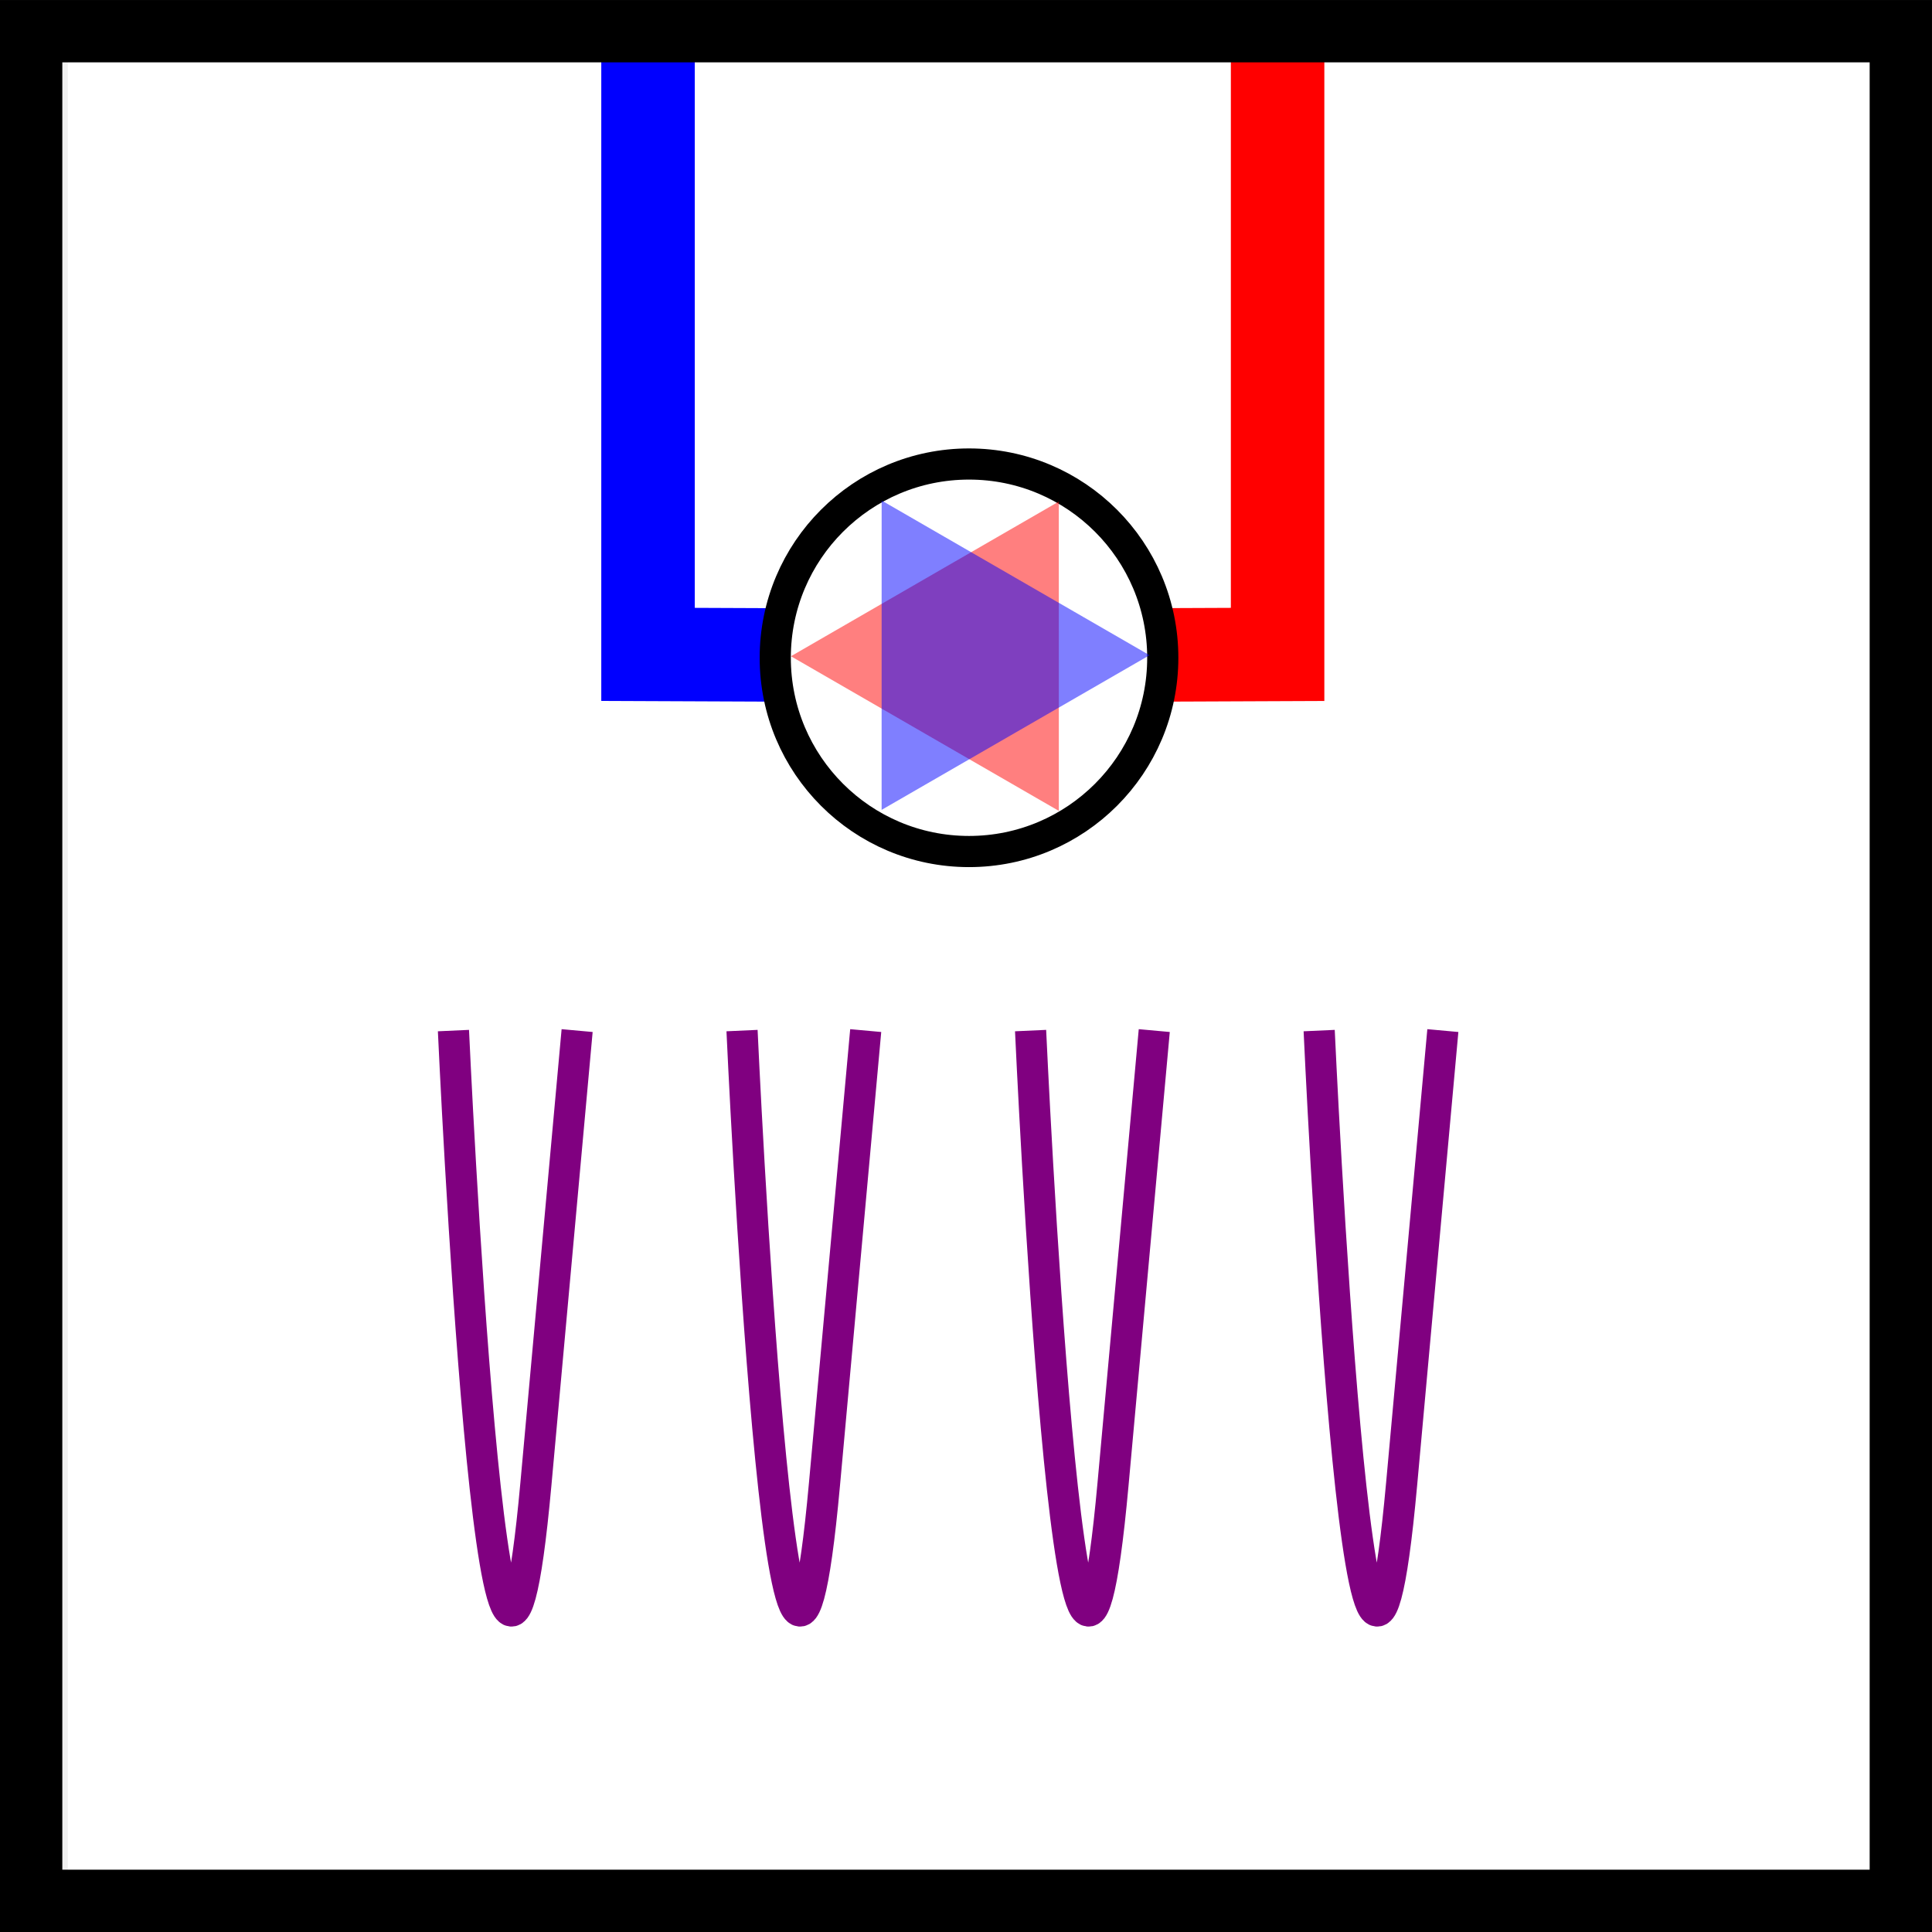
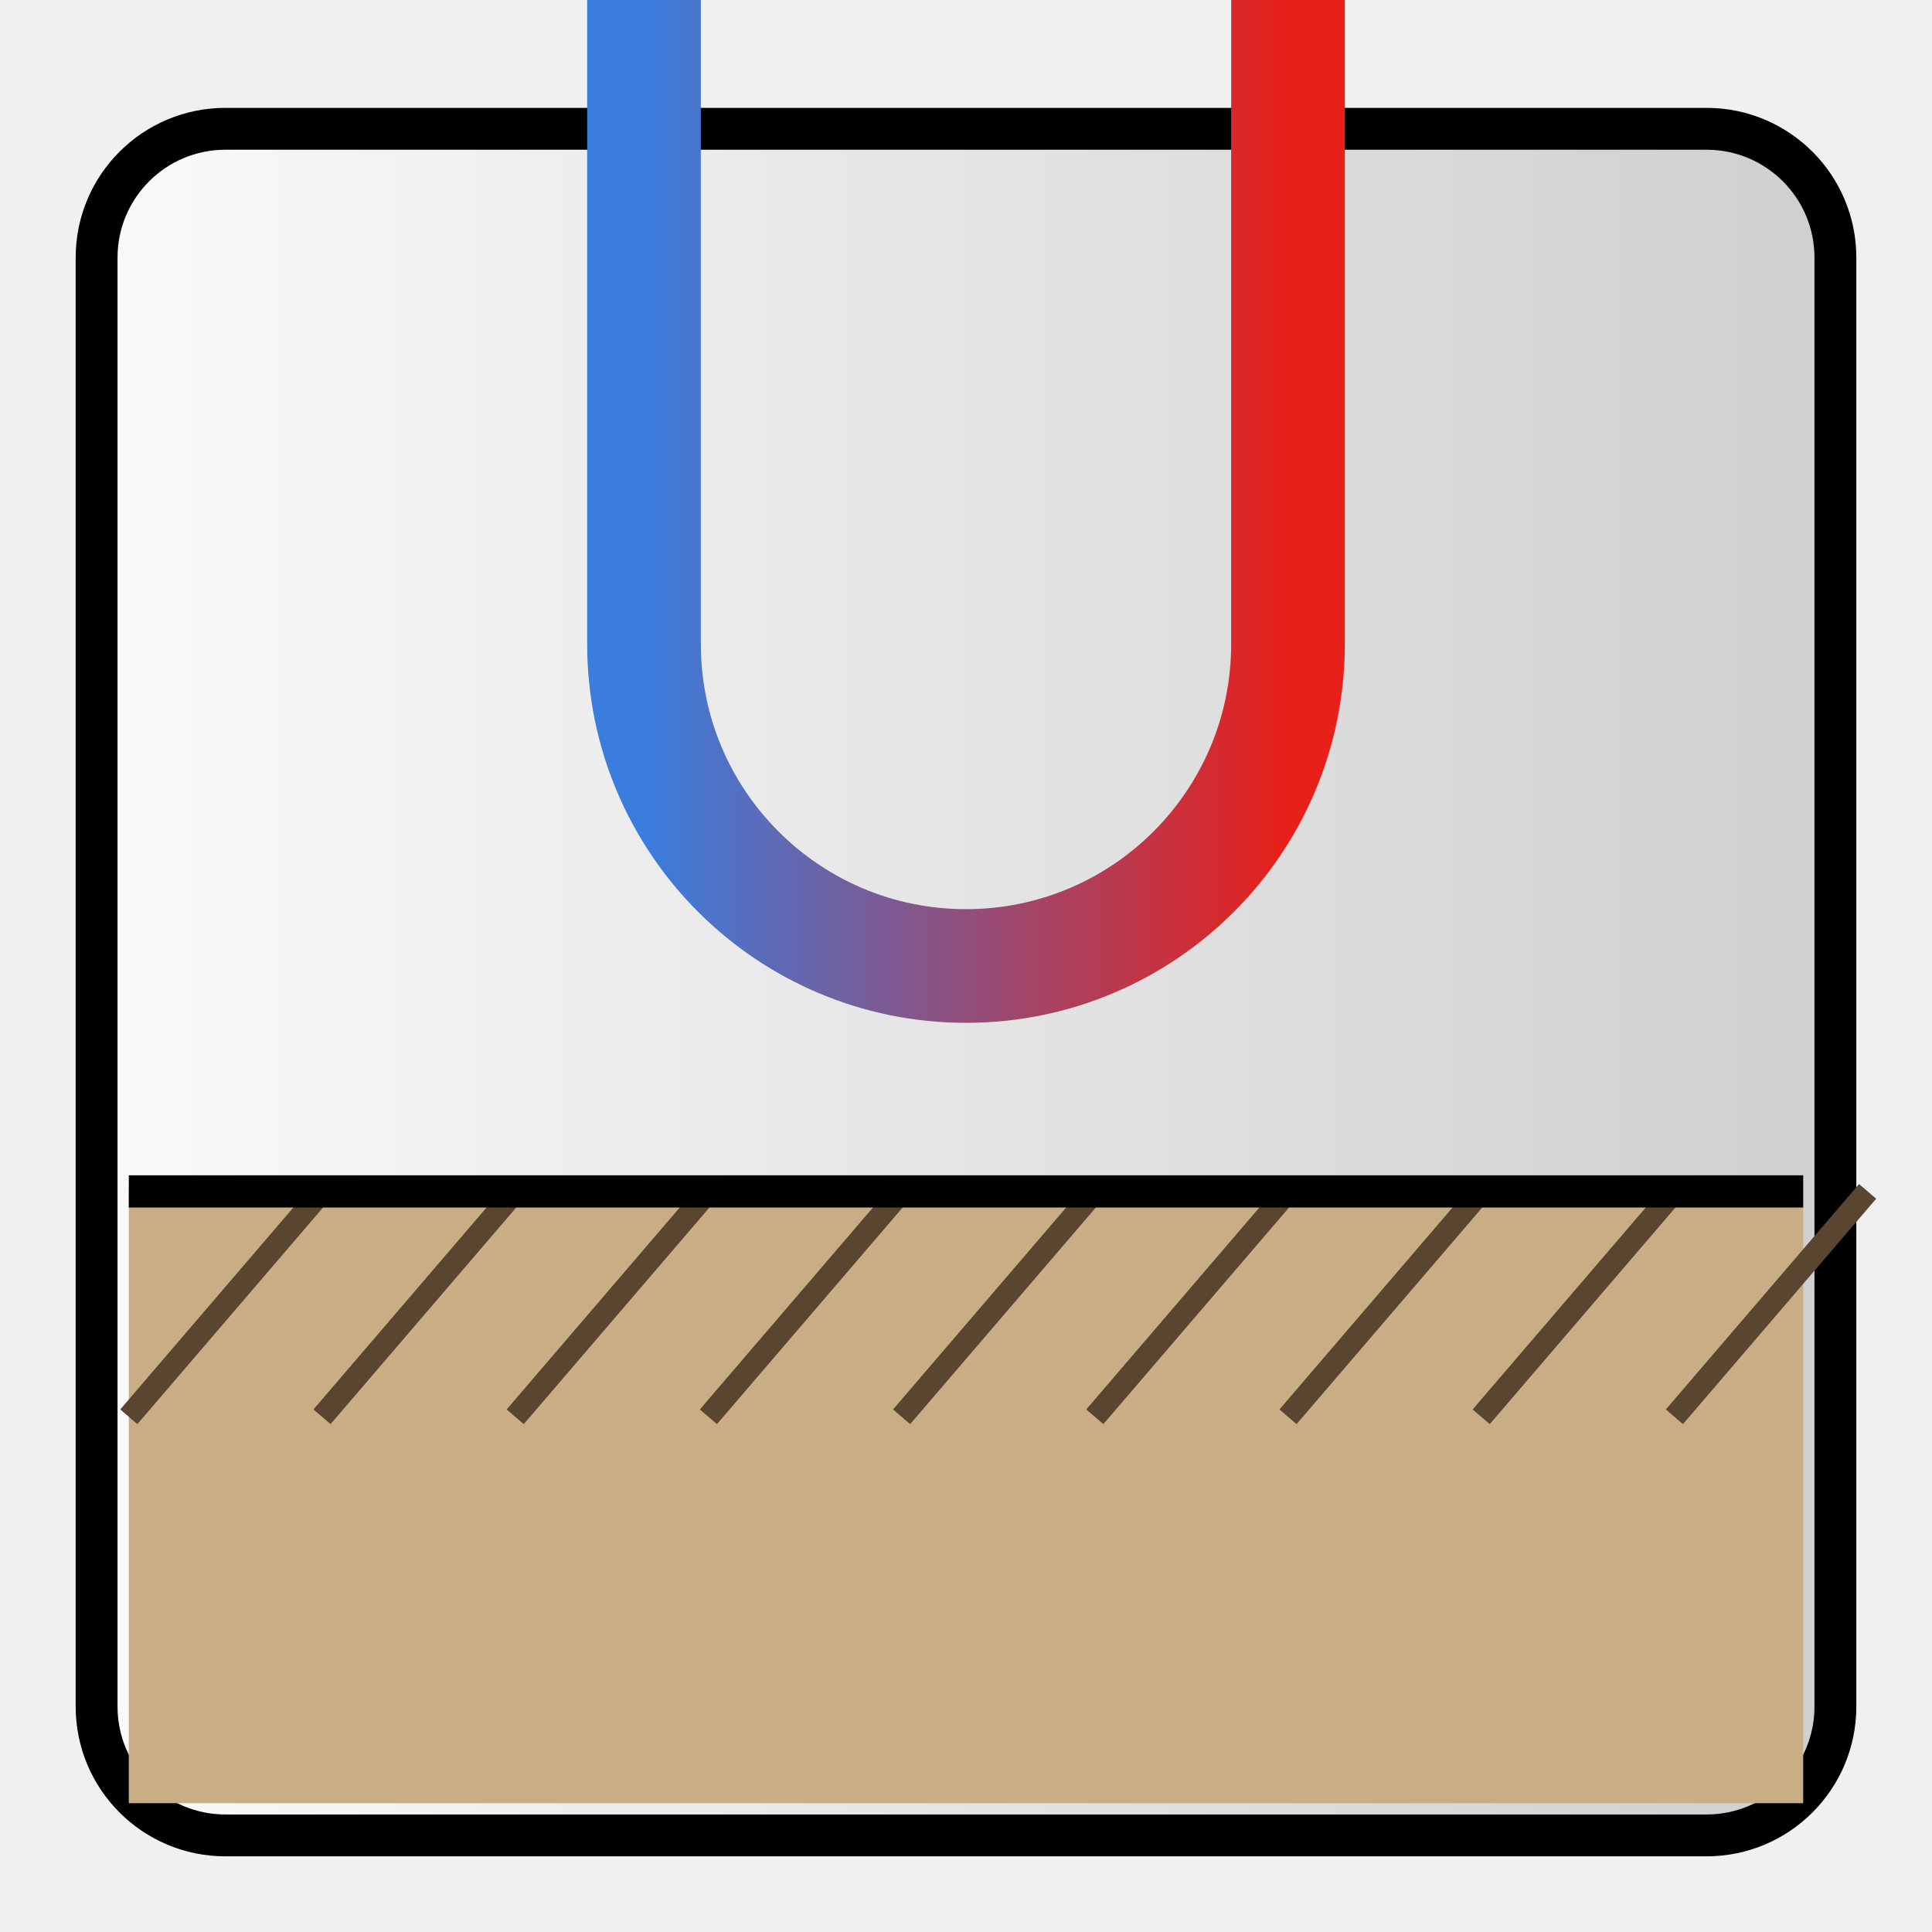
- <svg xmlns="http://www.w3.org/2000/svg" id="svg927" version="1.1" viewBox="0 0 62 62" height="62mm" width="62mm">
-   <defs id="defs921" />
-   <g transform="translate(-84.83333,-93.55952)" id="layer1">
-     <rect style="fill:#ffffff;stroke:none;stroke-width:2;stroke-miterlimit:4;stroke-dasharray:none;stroke-opacity:1" id="rect1492" width="60" height="60" x="87.01" y="94.414" />
-     <rect style="fill:#ffffff;fill-opacity:0;stroke-width:2" id="rect852" width="60" height="60" x="85.833" y="94.56" />
-     <path style="fill:none;stroke:#ff0000;stroke-width:3;stroke-linecap:butt;stroke-linejoin:miter;stroke-miterlimit:4;stroke-dasharray:none;stroke-opacity:1" d="m 125.833,94.56 v 20 l -10.102,0.042" id="path5396" />
-     <path style="fill:none;stroke:#0000ff;stroke-width:3;stroke-linecap:butt;stroke-linejoin:miter;stroke-miterlimit:4;stroke-dasharray:none;stroke-opacity:1" d="m 105.629,94.56 v 20 l 10.102,0.042" id="path5396-9" />
-     <g id="g6485">
-       <circle style="fill:#ffffff;fill-opacity:1;stroke:#000000;stroke-width:1;stroke-miterlimit:4;stroke-dasharray:none;stroke-opacity:1" id="path2484" cx="115.93" cy="114.668" r="6.218" />
-       <path style="opacity:0.5;fill:#ff0000;fill-opacity:1;stroke:none;stroke-width:3.78;stroke-miterlimit:4;stroke-dasharray:none;stroke-opacity:1" id="path3392" d="M 110.75,82.5 95.377,73.626 80.003,64.752 95.375,55.875 l 15.372,-8.877 0.002,17.751 z" transform="matrix(0.2796231,0,0,0.2796231,87.84444,96.5131)" />
-       <path style="opacity:0.5;fill:#0000ff;fill-opacity:1;stroke:none;stroke-width:3.78;stroke-miterlimit:4;stroke-dasharray:none;stroke-opacity:1" id="path3392-7" transform="matrix(-0.2796231,0,0,0.2796231,144.0938,96.48003)" d="M 110.75,82.5 95.377,73.626 80.003,64.752 95.375,55.875 l 15.372,-8.877 0.002,17.751 z" />
-     </g>
-     <g id="g14595-6" transform="translate(4.362534,8.224853)" />
-     <rect style="fill:none;fill-opacity:1;stroke:#000000;stroke-width:2;stroke-miterlimit:4;stroke-dasharray:none;stroke-opacity:1" id="rect15861" width="60" height="60" x="85.833" y="94.56" />
-     <path style="fill:none;stroke:#800080;stroke-width:1;stroke-linecap:butt;stroke-linejoin:miter;stroke-miterlimit:4;stroke-dasharray:none;stroke-opacity:1" d="m 99.385,126.632 c 0,0 1.323,29.104 2.646,14.552 1.323,-14.552 1.323,-14.552 1.323,-14.552" id="path4593" />
-     <path style="fill:none;stroke:#800080;stroke-width:1;stroke-linecap:butt;stroke-linejoin:miter;stroke-miterlimit:4;stroke-dasharray:none;stroke-opacity:1" d="m 108.646,126.632 c 0,0 1.323,29.104 2.646,14.552 1.323,-14.552 1.323,-14.552 1.323,-14.552" id="path4593-2" />
-     <path style="fill:none;stroke:#800080;stroke-width:1;stroke-linecap:butt;stroke-linejoin:miter;stroke-miterlimit:4;stroke-dasharray:none;stroke-opacity:1" d="m 117.906,126.632 c 0,0 1.323,29.104 2.646,14.552 1.323,-14.552 1.323,-14.552 1.323,-14.552" id="path4593-2-3" />
-     <path style="fill:none;stroke:#800080;stroke-width:1;stroke-linecap:butt;stroke-linejoin:miter;stroke-miterlimit:4;stroke-dasharray:none;stroke-opacity:1" d="m 127.167,126.632 c 0,0 1.323,29.104 2.646,14.552 1.323,-14.552 1.323,-14.552 1.323,-14.552" id="path4593-2-5" />
-   </g>
+ <svg xmlns="http://www.w3.org/2000/svg" version="1.1" width="60mm" height="60mm" viewBox="0 0 60 60">
+   <defs>
+     <linearGradient id="cas" x1="0" y1="0" x2="1" y2="0">
+       <stop offset="0" stop-color="#fafafa" />
+       <stop offset="1" stop-color="#cfcfcf" />
+     </linearGradient>
+     <linearGradient id="u" x1="0" y1="0" x2="1" y2="0">
+       <stop offset="0" stop-color="#3b7ddd" />
+       <stop offset="1" stop-color="#e8201a" />
+     </linearGradient>
+   </defs>
+   <rect x="3" y="4" width="54" height="53" rx="4" fill="url(#cas)" stroke="#000" stroke-width="1.3" />
+   <rect x="4" y="37" width="52" height="19" fill="#c9ad85" />
+   <line x1="4" y1="44" x2="10" y2="37" stroke="#5a4630" stroke-width="0.7" />
+   <line x1="10" y1="44" x2="16" y2="37" stroke="#5a4630" stroke-width="0.7" />
+   <line x1="16" y1="44" x2="22" y2="37" stroke="#5a4630" stroke-width="0.7" />
+   <line x1="22" y1="44" x2="28" y2="37" stroke="#5a4630" stroke-width="0.7" />
+   <line x1="28" y1="44" x2="34" y2="37" stroke="#5a4630" stroke-width="0.7" />
+   <line x1="34" y1="44" x2="40" y2="37" stroke="#5a4630" stroke-width="0.7" />
+   <line x1="40" y1="44" x2="46" y2="37" stroke="#5a4630" stroke-width="0.7" />
+   <line x1="46" y1="44" x2="52" y2="37" stroke="#5a4630" stroke-width="0.7" />
+   <line x1="52" y1="44" x2="58" y2="37" stroke="#5a4630" stroke-width="0.7" />
+   <line x1="4" y1="37" x2="56" y2="37" stroke="#000" stroke-width="1" />
+   <path d="M 20,0 V 20 A 10,10 0 0 0 40,20 V 0" stroke="url(#u)" stroke-width="3.53" fill="none" />
</svg>
